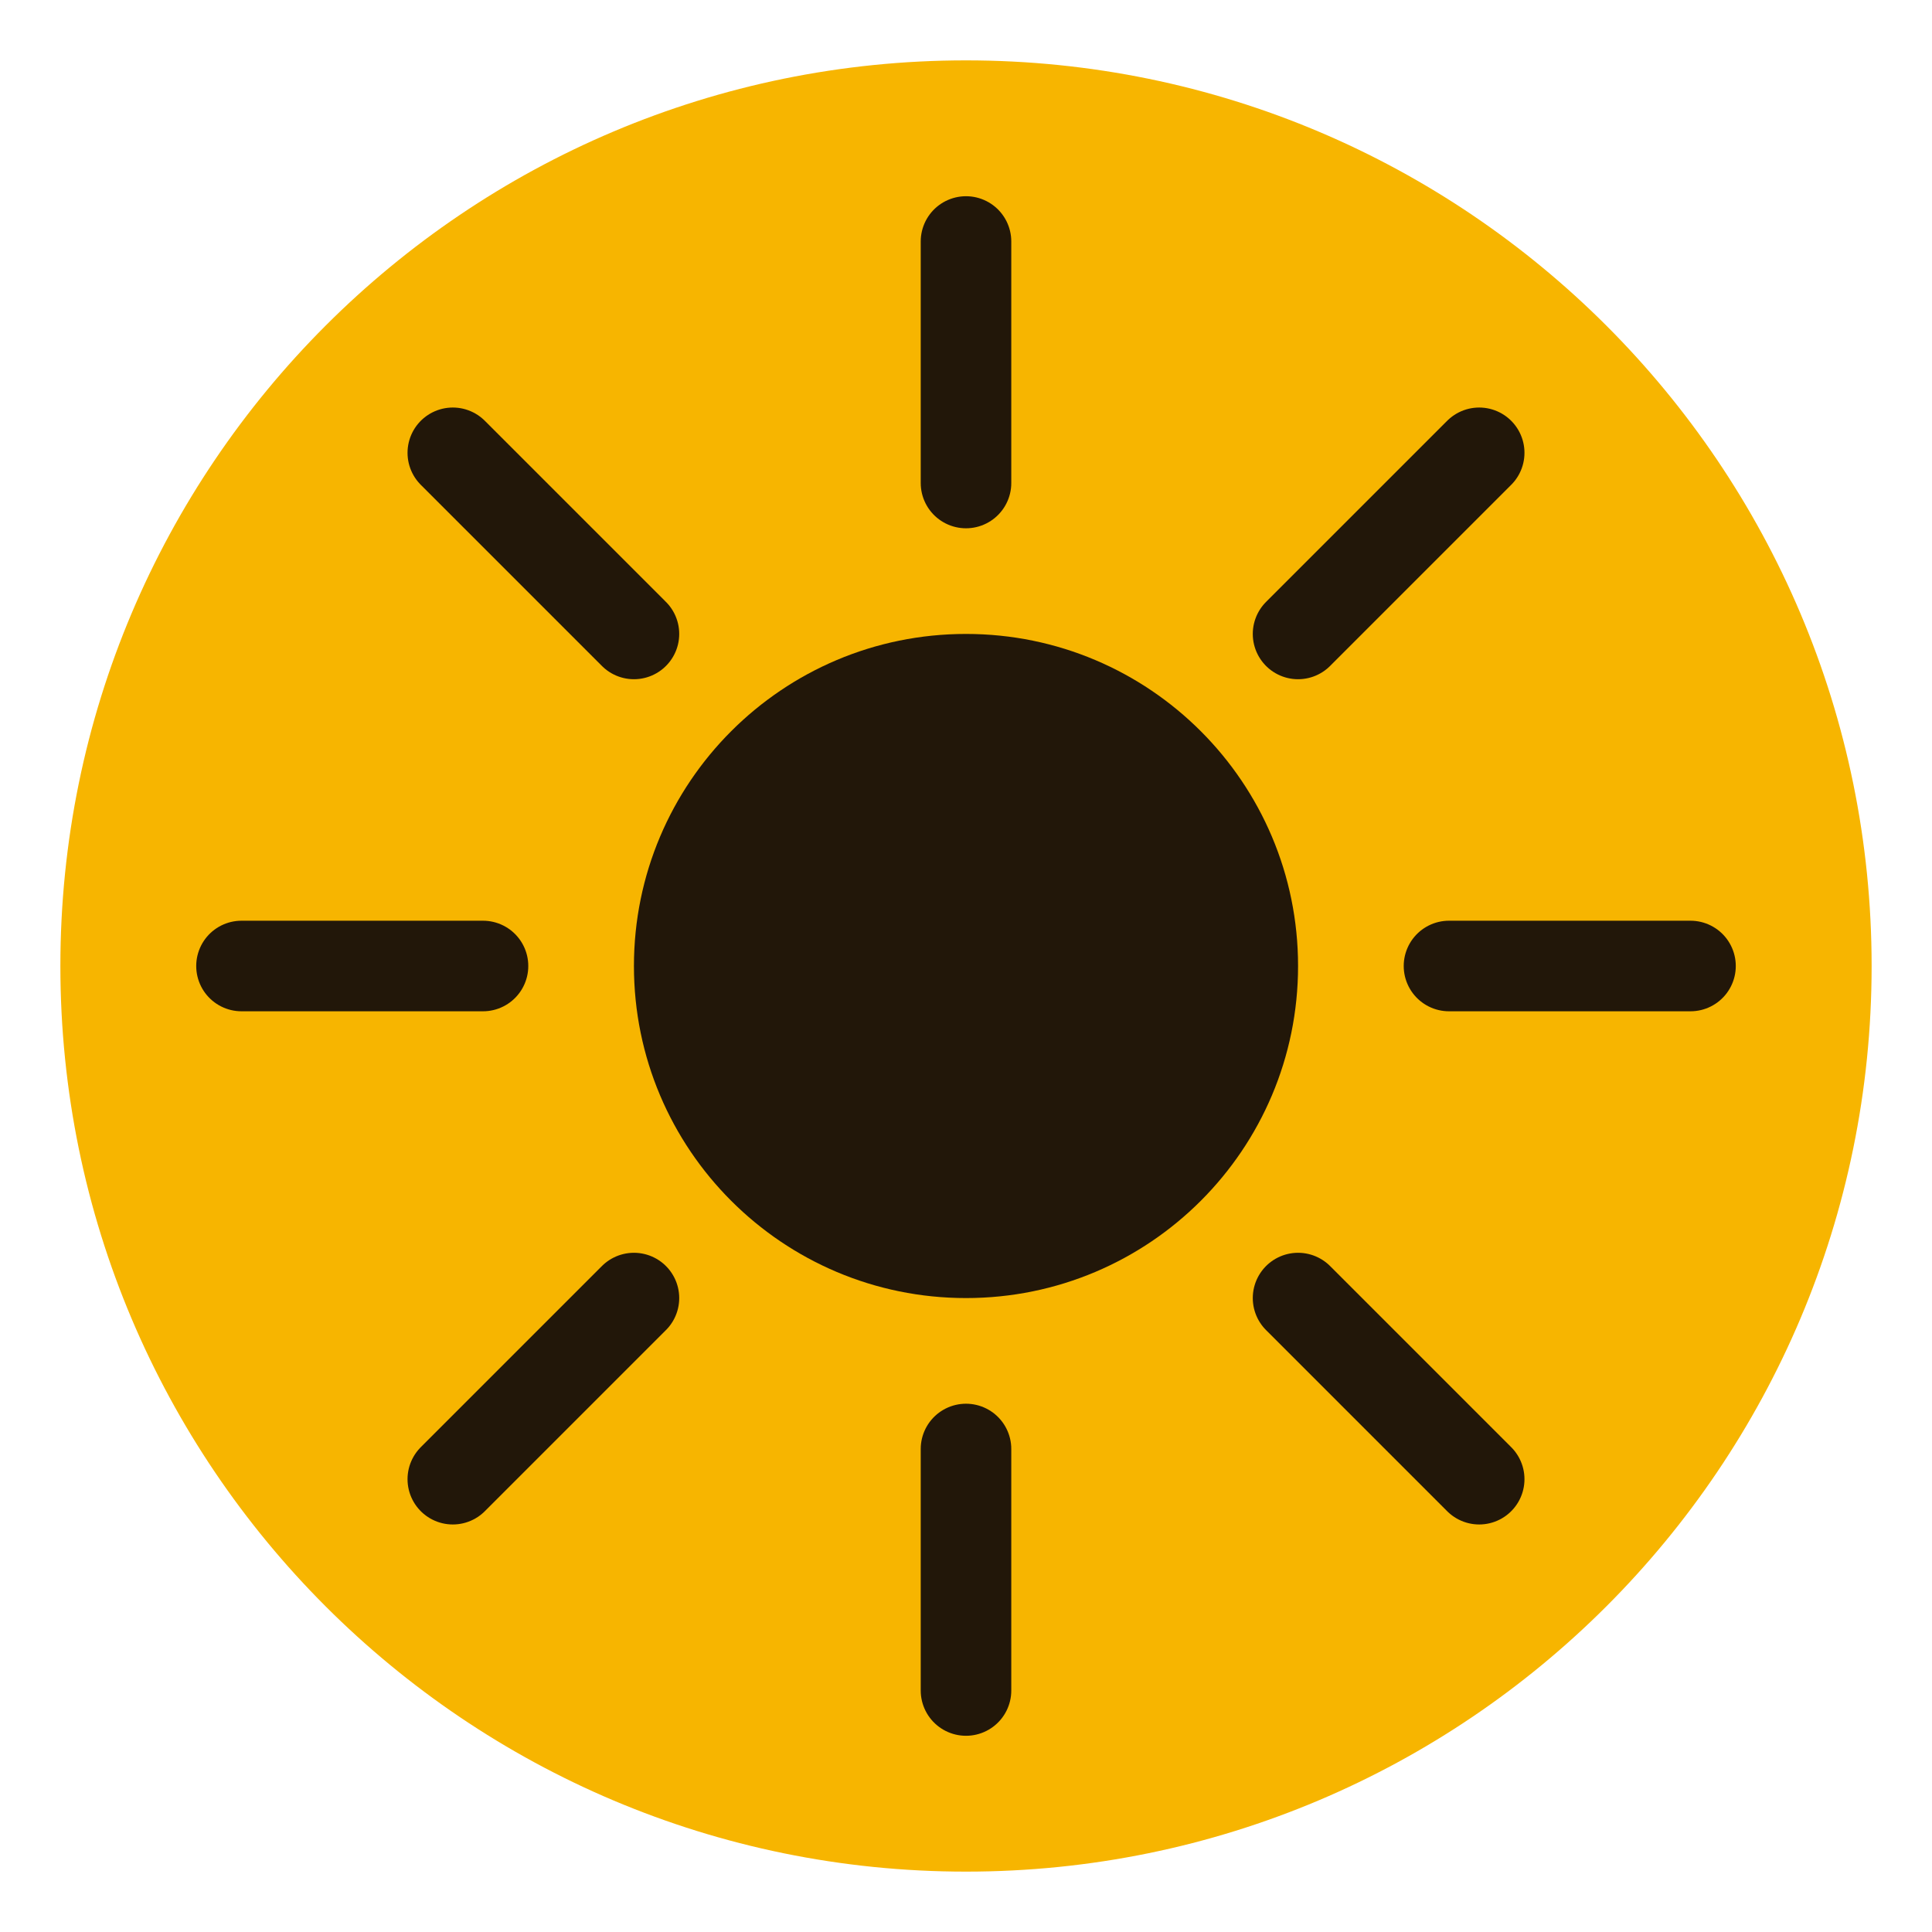
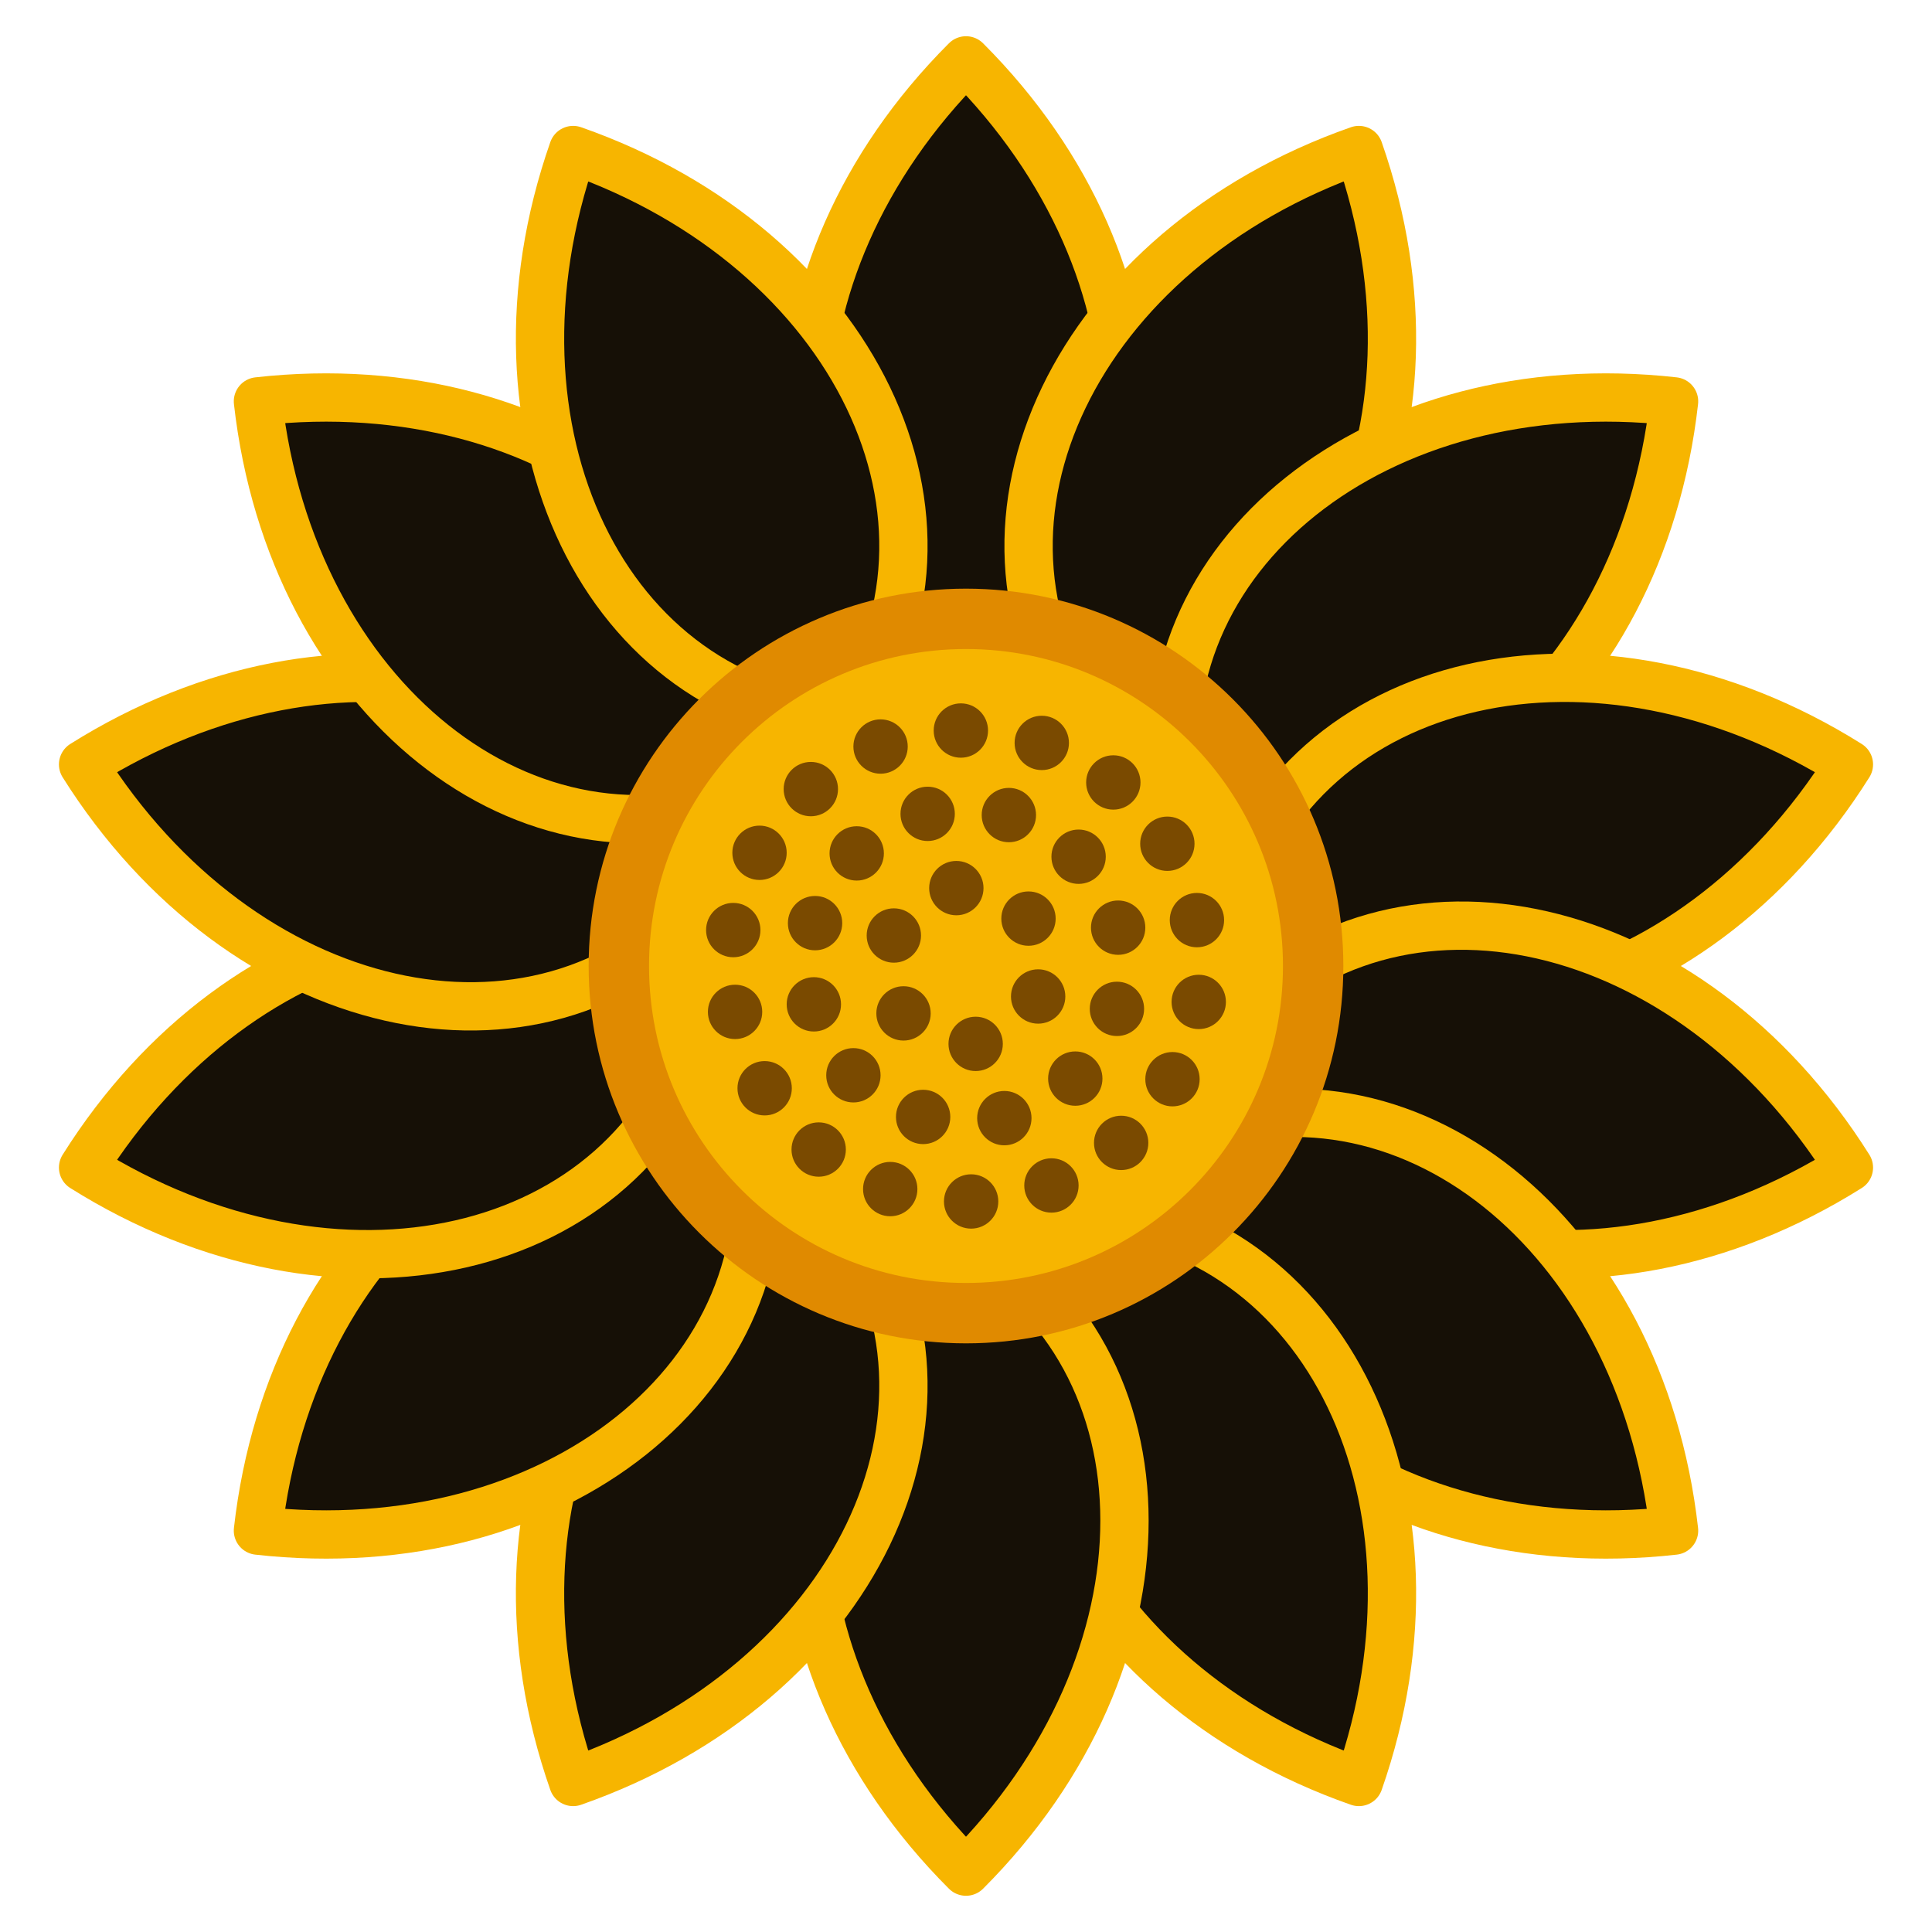
<svg xmlns="http://www.w3.org/2000/svg" viewBox="0 0 64 64">
-   <circle cx="32" cy="32" r="30" fill="#F7B500" />
-   <circle cx="32" cy="32" r="11" fill="#221709" />
-   <g fill="none" stroke="#221709" stroke-width="3" stroke-linecap="round">
-     <path d="M32 8v8M32 48v8M8 32h8M48 32h8M15 15l6 6M43 43l6 6M49 15l-6 6M21 43l-6 6" />
+   <g transform="translate(32 32)">
+     <path d="M0,-30 C7,-23 7,-13 0,-9 C-7,-13 -7,-23 0,-30Z" fill="#161006" stroke="#F7B500" stroke-width="1.6" stroke-linejoin="round" transform="rotate(0.00)" />
+     <path d="M0,-30 C7,-23 7,-13 0,-9 C-7,-13 -7,-23 0,-30Z" fill="#161006" stroke="#F7B500" stroke-width="1.6" stroke-linejoin="round" transform="rotate(25.71)" />
+     <path d="M0,-30 C7,-23 7,-13 0,-9 C-7,-13 -7,-23 0,-30Z" fill="#161006" stroke="#F7B500" stroke-width="1.6" stroke-linejoin="round" transform="rotate(51.43)" />
+     <path d="M0,-30 C7,-23 7,-13 0,-9 C-7,-13 -7,-23 0,-30Z" fill="#161006" stroke="#F7B500" stroke-width="1.6" stroke-linejoin="round" transform="rotate(77.14)" />
+     <path d="M0,-30 C7,-23 7,-13 0,-9 C-7,-13 -7,-23 0,-30Z" fill="#161006" stroke="#F7B500" stroke-width="1.6" stroke-linejoin="round" transform="rotate(102.86)" />
+     <path d="M0,-30 C7,-23 7,-13 0,-9 C-7,-13 -7,-23 0,-30Z" fill="#161006" stroke="#F7B500" stroke-width="1.6" stroke-linejoin="round" transform="rotate(128.57)" />
+     <path d="M0,-30 C7,-23 7,-13 0,-9 C-7,-13 -7,-23 0,-30Z" fill="#161006" stroke="#F7B500" stroke-width="1.6" stroke-linejoin="round" transform="rotate(154.29)" />
+     <path d="M0,-30 C7,-23 7,-13 0,-9 C-7,-13 -7,-23 0,-30Z" fill="#161006" stroke="#F7B500" stroke-width="1.6" stroke-linejoin="round" transform="rotate(180.00)" />
+     <path d="M0,-30 C7,-23 7,-13 0,-9 C-7,-13 -7,-23 0,-30Z" fill="#161006" stroke="#F7B500" stroke-width="1.6" stroke-linejoin="round" transform="rotate(205.71)" />
+     <path d="M0,-30 C7,-23 7,-13 0,-9 C-7,-13 -7,-23 0,-30Z" fill="#161006" stroke="#F7B500" stroke-width="1.6" stroke-linejoin="round" transform="rotate(231.43)" />
+     <path d="M0,-30 C7,-23 7,-13 0,-9 C-7,-13 -7,-23 0,-30Z" fill="#161006" stroke="#F7B500" stroke-width="1.6" stroke-linejoin="round" transform="rotate(257.14)" />
+     <path d="M0,-30 C7,-23 7,-13 0,-9 C-7,-13 -7,-23 0,-30Z" fill="#161006" stroke="#F7B500" stroke-width="1.6" stroke-linejoin="round" transform="rotate(282.86)" />
+     <path d="M0,-30 C7,-23 7,-13 0,-9 C-7,-13 -7,-23 0,-30Z" fill="#161006" stroke="#F7B500" stroke-width="1.6" stroke-linejoin="round" transform="rotate(308.57)" />
+     <path d="M0,-30 C7,-23 7,-13 0,-9 C-7,-13 -7,-23 0,-30Z" fill="#161006" stroke="#F7B500" stroke-width="1.6" stroke-linejoin="round" transform="rotate(334.29)" />
+     <circle r="12.5" fill="#E08A00" />
+     <circle r="10.5" fill="#F7B500" />
+     <circle cx="2.39" cy="1.01" r="0.9" fill="#7A4A00" />
+     <circle cx="0.32" cy="2.58" r="0.9" fill="#7A4A00" />
+     <circle cx="-2.07" cy="1.57" r="0.9" fill="#7A4A00" />
+     <circle cx="-2.39" cy="-1.01" r="0.9" fill="#7A4A00" />
+     <circle cx="-0.32" cy="-2.58" r="0.9" fill="#7A4A00" />
+     <circle cx="2.07" cy="-1.57" r="0.9" fill="#7A4A00" />
+     <circle cx="3.62" cy="3.73" r="0.9" fill="#7A4A00" />
+     <circle cx="1.27" cy="5.04" r="0.9" fill="#7A4A00" />
+     <circle cx="-1.42" cy="5.00" r="0.9" fill="#7A4A00" />
+     <circle cx="-3.73" cy="3.62" r="0.9" fill="#7A4A00" />
+     <circle cx="-5.04" cy="1.27" r="0.9" fill="#7A4A00" />
+     <circle cx="-5.00" cy="-1.42" r="0.9" fill="#7A4A00" />
+     <circle cx="-3.62" cy="-3.73" r="0.9" fill="#7A4A00" />
+     <circle cx="-1.27" cy="-5.04" r="0.9" fill="#7A4A00" />
+     <circle cx="1.42" cy="-5.00" r="0.9" fill="#7A4A00" />
+     <circle cx="3.73" cy="-3.62" r="0.9" fill="#7A4A00" />
+     <circle cx="5.04" cy="-1.27" r="0.9" fill="#7A4A00" />
+     <circle cx="5.00" cy="1.42" r="0.9" fill="#7A4A00" />
+     <circle cx="2.83" cy="7.27" r="0.9" fill="#7A4A00" />
+     <circle cx="0.17" cy="7.80" r="0.9" fill="#7A4A00" />
+     <circle cx="-2.51" cy="7.39" r="0.9" fill="#7A4A00" />
+     <circle cx="-4.88" cy="6.08" r="0.9" fill="#7A4A00" />
+     <circle cx="-6.67" cy="4.05" r="0.9" fill="#7A4A00" />
+     <circle cx="-7.65" cy="1.52" r="0.9" fill="#7A4A00" />
+     <circle cx="-7.71" cy="-1.19" r="0.9" fill="#7A4A00" />
+     <circle cx="-6.84" cy="-3.75" r="0.9" fill="#7A4A00" />
+     <circle cx="-5.14" cy="-5.86" r="0.9" fill="#7A4A00" />
+     <circle cx="-2.83" cy="-7.27" r="0.9" fill="#7A4A00" />
+     <circle cx="-0.17" cy="-7.80" r="0.9" fill="#7A4A00" />
+     <circle cx="2.51" cy="-7.39" r="0.9" fill="#7A4A00" />
+     <circle cx="4.88" cy="-6.08" r="0.9" fill="#7A4A00" />
+     <circle cx="6.67" cy="-4.05" r="0.9" fill="#7A4A00" />
+     <circle cx="7.65" cy="-1.52" r="0.9" fill="#7A4A00" />
+     <circle cx="7.71" cy="1.19" r="0.9" fill="#7A4A00" />
+     <circle cx="6.84" cy="3.75" r="0.9" fill="#7A4A00" />
+     <circle cx="5.14" cy="5.86" r="0.9" fill="#7A4A00" />
  </g>
</svg>
